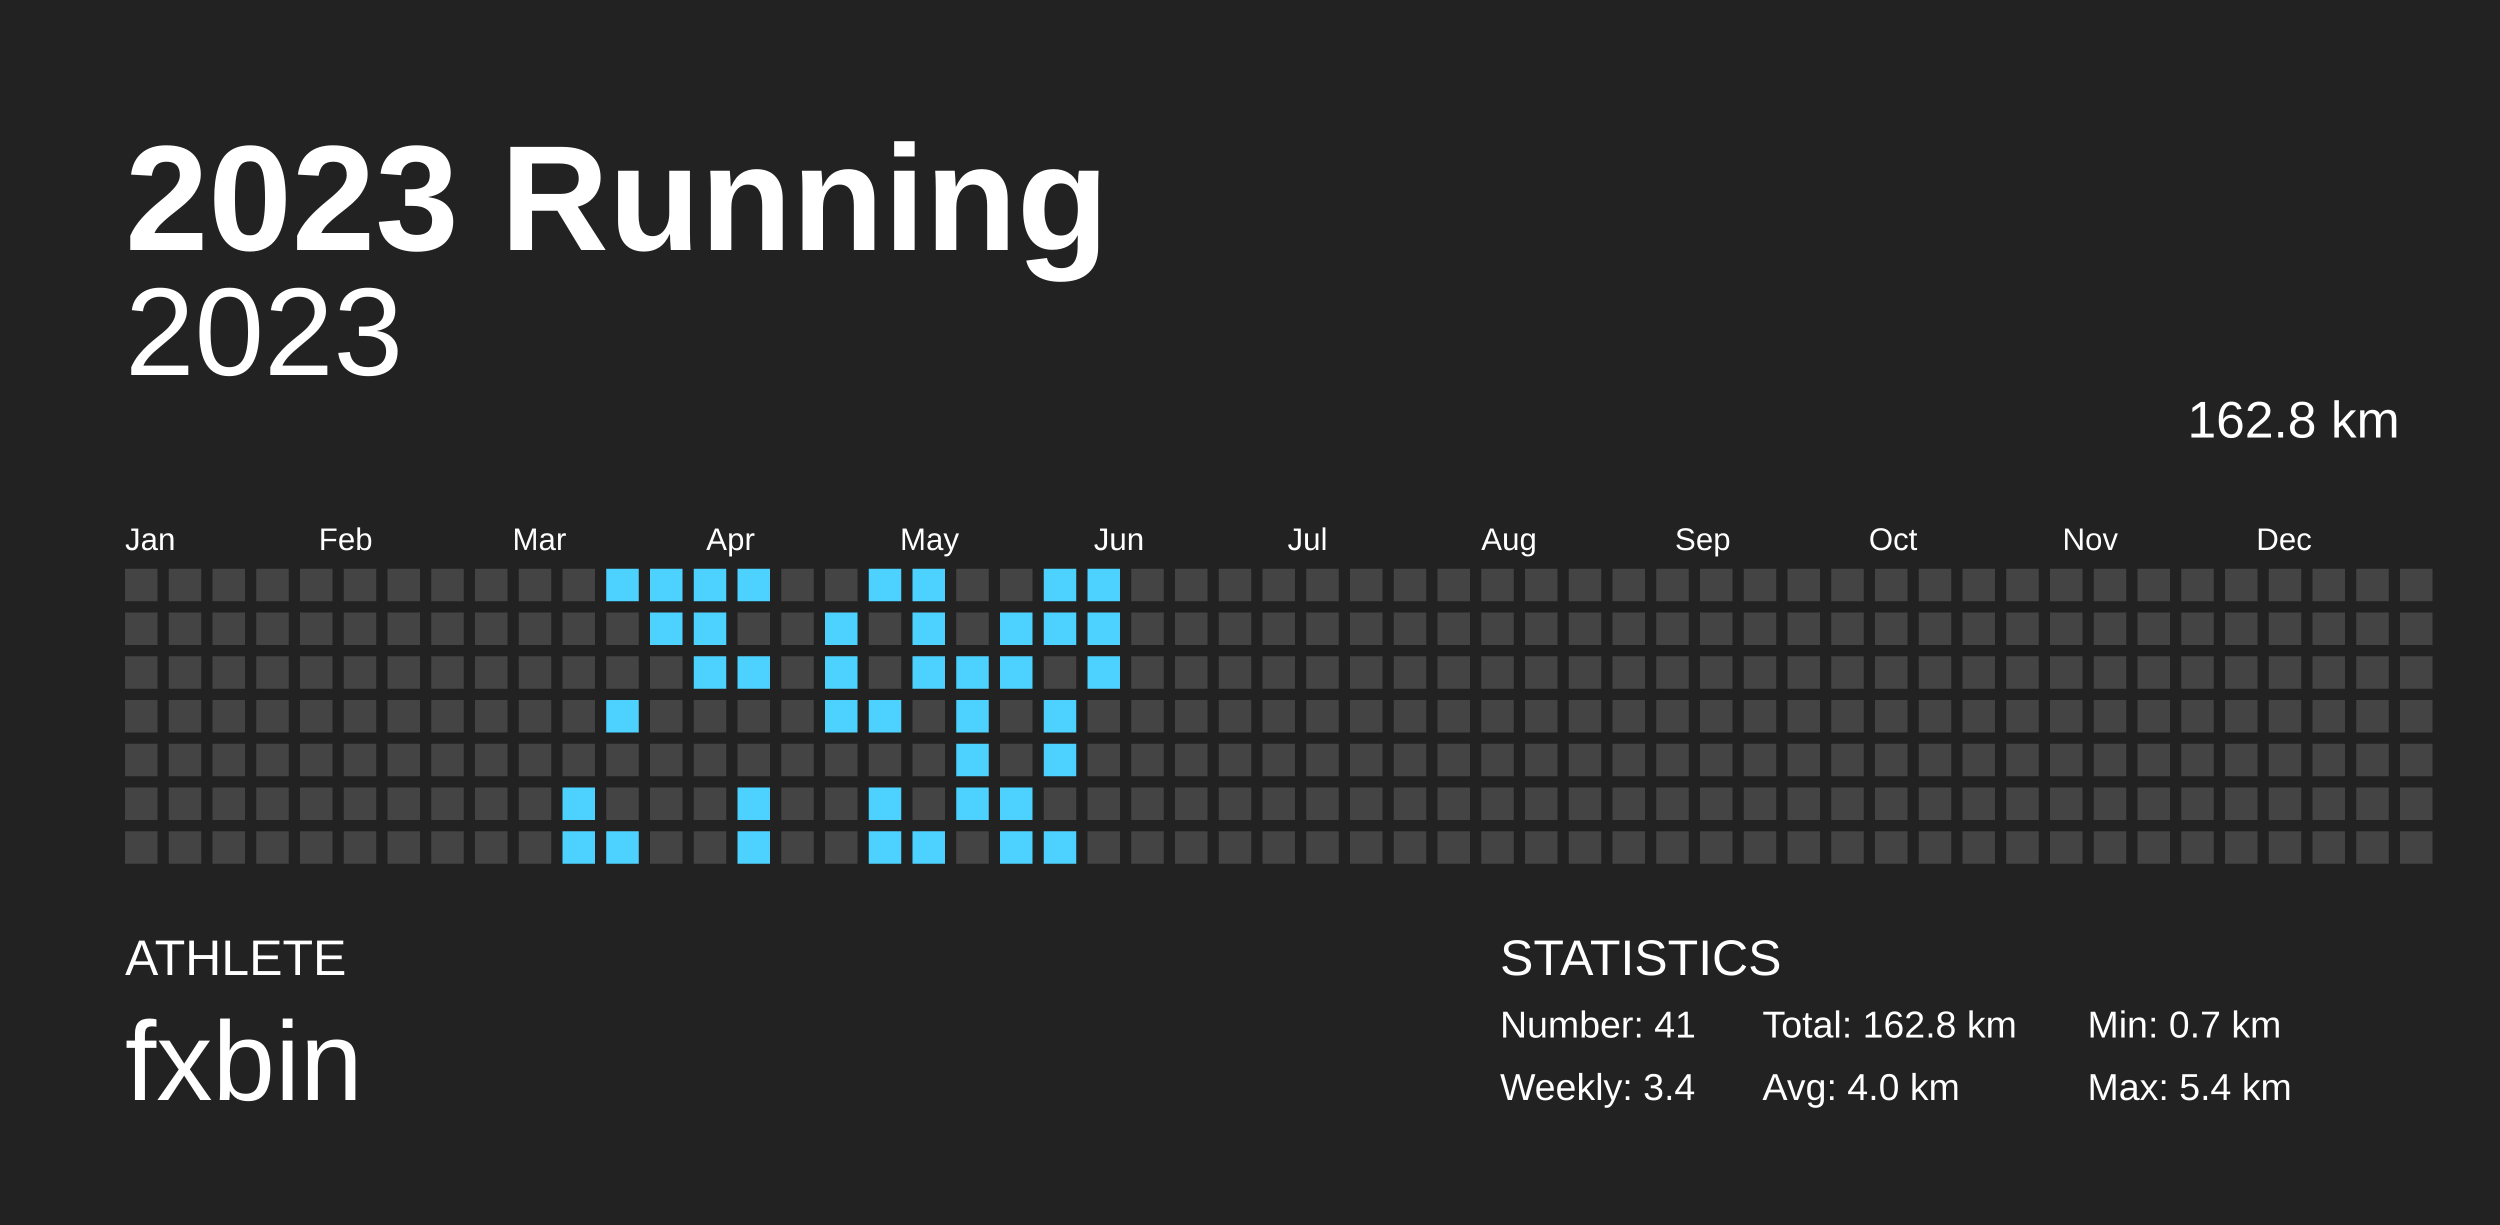
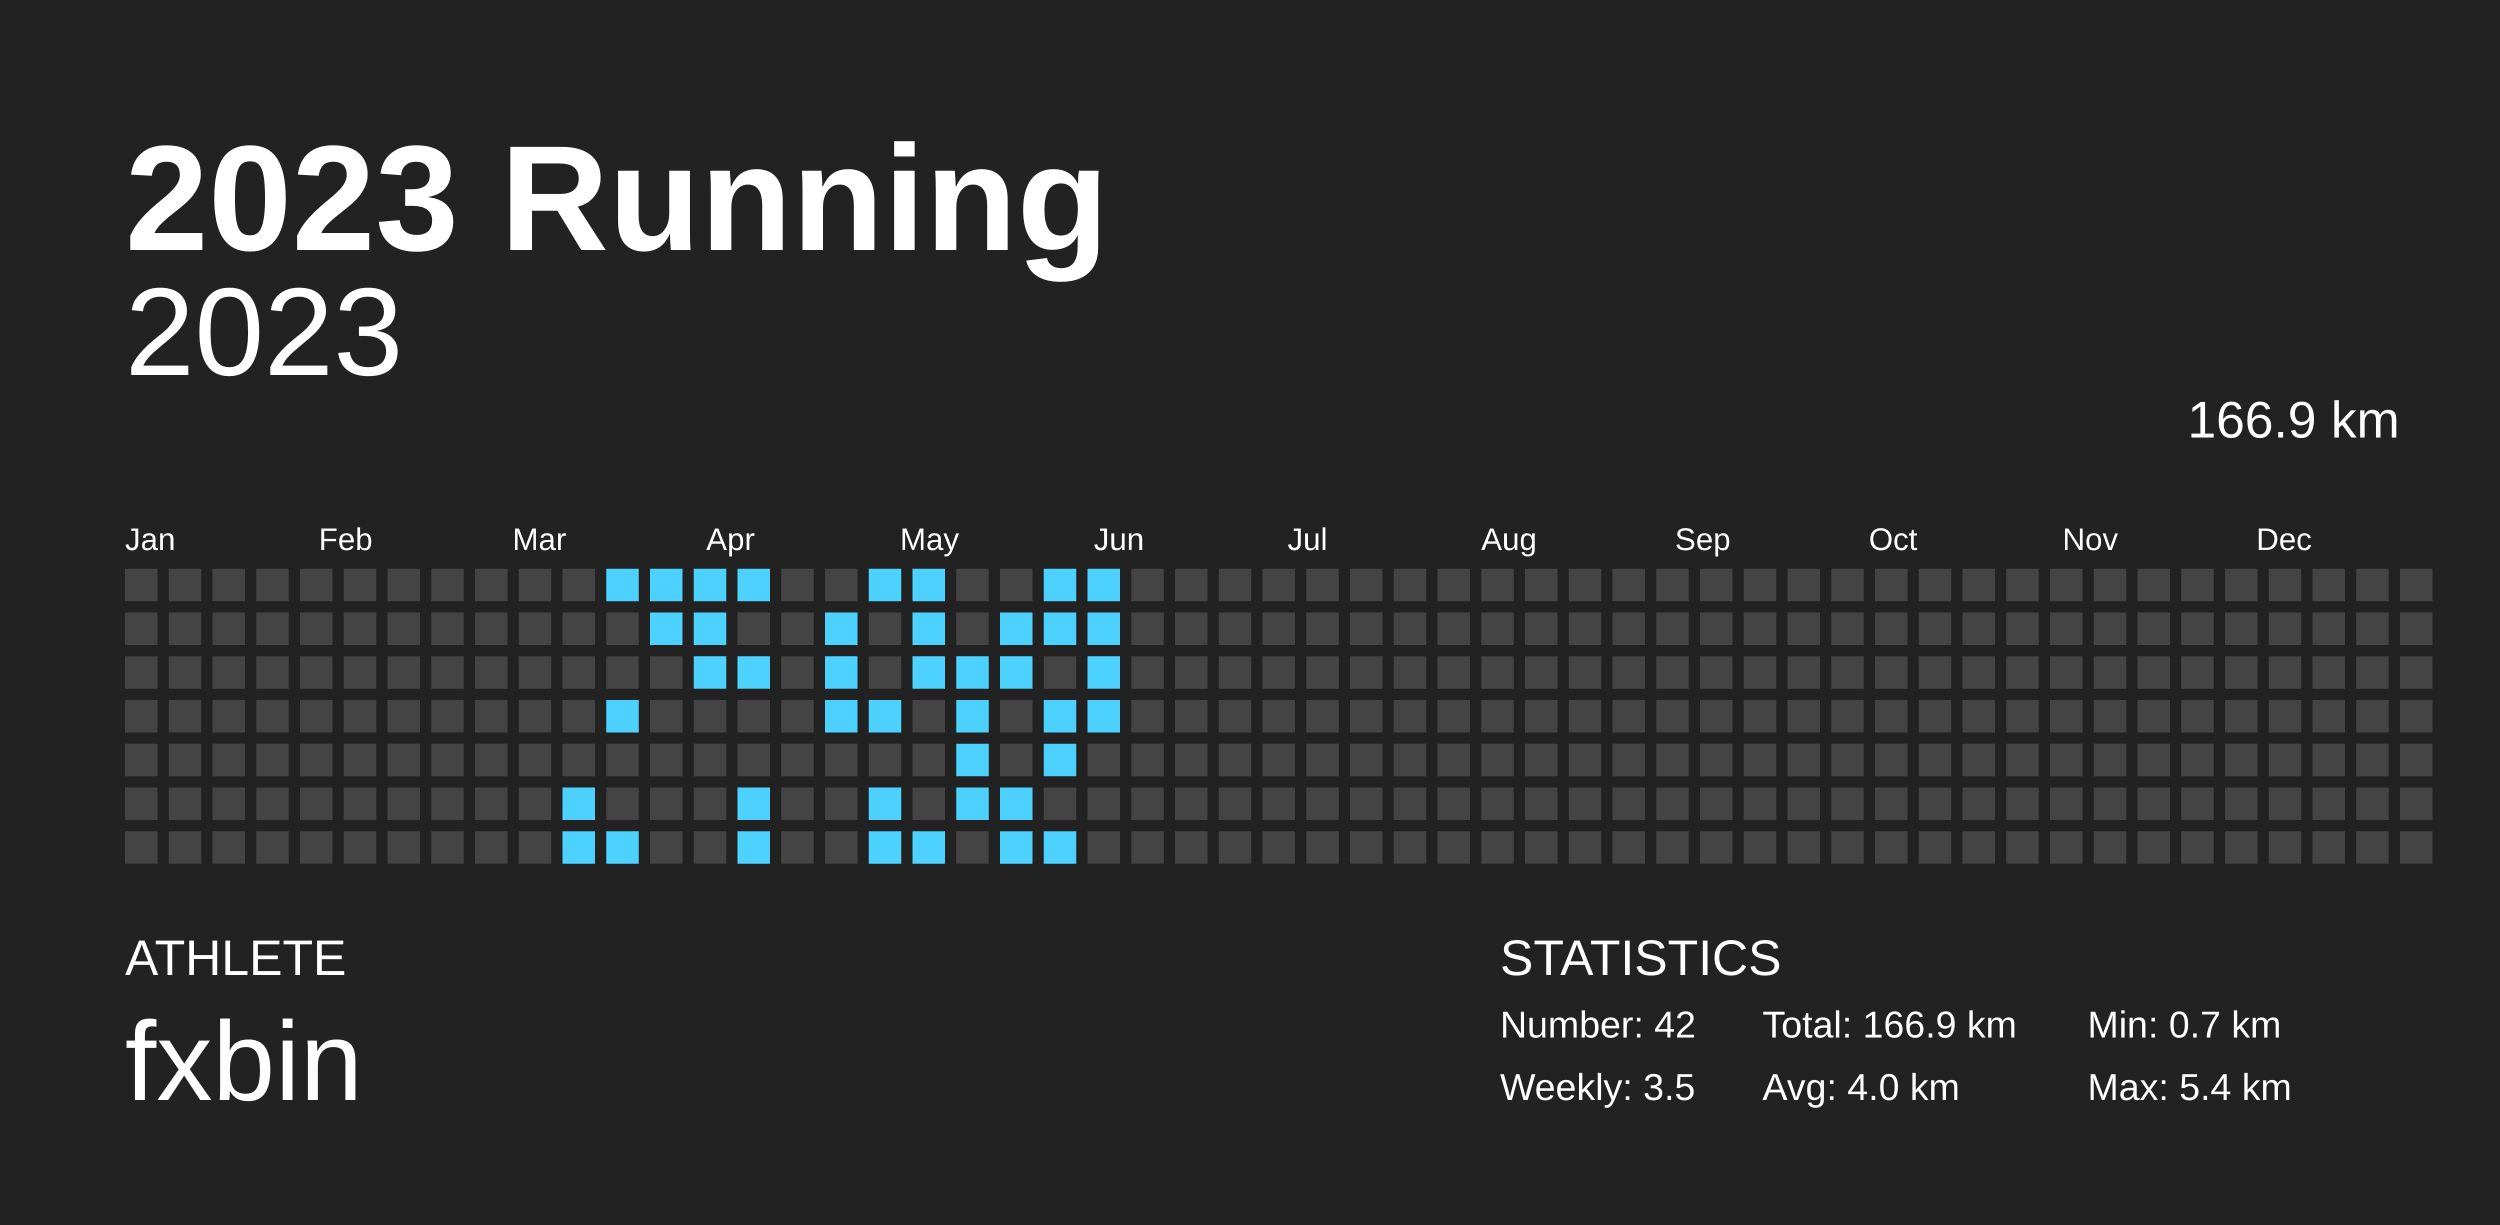
<svg xmlns="http://www.w3.org/2000/svg" baseProfile="full" height="98mm" version="1.1" viewBox="0,0,200,98" width="200mm">
  <defs />
  <rect fill="#222222" height="98" width="200" x="0" y="0" />
  <text fill="#FFFFFF" style="font-size:12px; font-family:Arial; font-weight:bold;" x="10" y="20">2023 Running</text>
  <text fill="#FFFFFF" style="font-size:4px; font-family:Arial" x="10" y="78">ATHLETE</text>
  <text fill="#FFFFFF" style="font-size:9px; font-family:Arial" x="10" y="88">fxbin</text>
  <text fill="#FFFFFF" style="font-size:4px; font-family:Arial" x="120" y="78">STATISTICS</text>
-   <text fill="#FFFFFF" style="font-size:3px; font-family:Arial" x="120" y="83">Number: 41</text>
-   <text fill="#FFFFFF" style="font-size:3px; font-family:Arial" x="120" y="88">Weekly: 3.4</text>
-   <text fill="#FFFFFF" style="font-size:3px; font-family:Arial" x="141" y="83">Total: 162.8 km</text>
+   <text fill="#FFFFFF" style="font-size:3px; font-family:Arial" x="120" y="83">Number: 42</text>
+   <text fill="#FFFFFF" style="font-size:3px; font-family:Arial" x="120" y="88">Weekly: 3.5</text>
+   <text fill="#FFFFFF" style="font-size:3px; font-family:Arial" x="141" y="83">Total: 166.9 km</text>
  <text fill="#FFFFFF" style="font-size:3px; font-family:Arial" x="141" y="88">Avg: 4.0 km</text>
  <text fill="#FFFFFF" style="font-size:3px; font-family:Arial" x="167" y="83">Min: 0.7 km</text>
  <text fill="#FFFFFF" style="font-size:3px; font-family:Arial" x="167" y="88">Max: 5.4 km</text>
  <text alignment-baseline="hanging" fill="#FFFFFF" style="font-size:10.0px; font-family:Arial;" x="10" y="30">2023</text>
-   <text alignment-baseline="hanging" fill="#FFFFFF" style="font-size:4.125px; font-family:Arial;" x="175" y="35">162.8 km</text>
+   <text alignment-baseline="hanging" fill="#FFFFFF" style="font-size:4.125px; font-family:Arial;" x="175" y="35">166.9 km</text>
  <text fill="#FFFFFF" style="font-size:2.5px; font-family:Arial" x="10.0" y="44">Jan</text>
  <text fill="#FFFFFF" style="font-size:2.5px; font-family:Arial" x="25.5" y="44">Feb</text>
  <text fill="#FFFFFF" style="font-size:2.5px; font-family:Arial" x="41.0" y="44">Mar</text>
  <text fill="#FFFFFF" style="font-size:2.5px; font-family:Arial" x="56.5" y="44">Apr</text>
  <text fill="#FFFFFF" style="font-size:2.5px; font-family:Arial" x="72.0" y="44">May</text>
  <text fill="#FFFFFF" style="font-size:2.5px; font-family:Arial" x="87.5" y="44">Jun</text>
  <text fill="#FFFFFF" style="font-size:2.5px; font-family:Arial" x="103.0" y="44">Jul</text>
  <text fill="#FFFFFF" style="font-size:2.5px; font-family:Arial" x="118.5" y="44">Aug</text>
  <text fill="#FFFFFF" style="font-size:2.5px; font-family:Arial" x="134.0" y="44">Sep</text>
  <text fill="#FFFFFF" style="font-size:2.5px; font-family:Arial" x="149.5" y="44">Oct</text>
  <text fill="#FFFFFF" style="font-size:2.5px; font-family:Arial" x="165.0" y="44">Nov</text>
  <text fill="#FFFFFF" style="font-size:2.5px; font-family:Arial" x="180.5" y="44">Dec</text>
  <rect fill="#444444" height="2.6" width="2.6" x="10.0" y="45.5" />
  <rect fill="#444444" height="2.6" width="2.6" x="10.0" y="49.0" />
  <rect fill="#444444" height="2.6" width="2.6" x="10.0" y="52.5" />
  <rect fill="#444444" height="2.6" width="2.6" x="10.0" y="56.0" />
  <rect fill="#444444" height="2.6" width="2.6" x="10.0" y="59.5" />
  <rect fill="#444444" height="2.6" width="2.6" x="10.0" y="63.0" />
  <rect fill="#444444" height="2.6" width="2.6" x="10.0" y="66.5" />
  <rect fill="#444444" height="2.6" width="2.6" x="13.5" y="45.5" />
  <rect fill="#444444" height="2.6" width="2.6" x="13.5" y="49.0" />
  <rect fill="#444444" height="2.6" width="2.6" x="13.5" y="52.5" />
  <rect fill="#444444" height="2.6" width="2.6" x="13.5" y="56.0" />
  <rect fill="#444444" height="2.6" width="2.6" x="13.5" y="59.5" />
  <rect fill="#444444" height="2.6" width="2.6" x="13.5" y="63.0" />
  <rect fill="#444444" height="2.6" width="2.6" x="13.5" y="66.5" />
  <rect fill="#444444" height="2.6" width="2.6" x="17.0" y="45.5" />
  <rect fill="#444444" height="2.6" width="2.6" x="17.0" y="49.0" />
  <rect fill="#444444" height="2.6" width="2.6" x="17.0" y="52.5" />
  <rect fill="#444444" height="2.6" width="2.6" x="17.0" y="56.0" />
  <rect fill="#444444" height="2.6" width="2.6" x="17.0" y="59.5" />
  <rect fill="#444444" height="2.6" width="2.6" x="17.0" y="63.0" />
  <rect fill="#444444" height="2.6" width="2.6" x="17.0" y="66.5" />
  <rect fill="#444444" height="2.6" width="2.6" x="20.5" y="45.5" />
  <rect fill="#444444" height="2.6" width="2.6" x="20.5" y="49.0" />
  <rect fill="#444444" height="2.6" width="2.6" x="20.5" y="52.5" />
  <rect fill="#444444" height="2.6" width="2.6" x="20.5" y="56.0" />
  <rect fill="#444444" height="2.6" width="2.6" x="20.5" y="59.5" />
  <rect fill="#444444" height="2.6" width="2.6" x="20.5" y="63.0" />
  <rect fill="#444444" height="2.6" width="2.6" x="20.5" y="66.5" />
  <rect fill="#444444" height="2.6" width="2.6" x="24.0" y="45.5" />
  <rect fill="#444444" height="2.6" width="2.6" x="24.0" y="49.0" />
  <rect fill="#444444" height="2.6" width="2.6" x="24.0" y="52.5" />
  <rect fill="#444444" height="2.6" width="2.6" x="24.0" y="56.0" />
  <rect fill="#444444" height="2.6" width="2.6" x="24.0" y="59.5" />
  <rect fill="#444444" height="2.6" width="2.6" x="24.0" y="63.0" />
  <rect fill="#444444" height="2.6" width="2.6" x="24.0" y="66.5" />
  <rect fill="#444444" height="2.6" width="2.6" x="27.5" y="45.5" />
  <rect fill="#444444" height="2.6" width="2.6" x="27.5" y="49.0" />
  <rect fill="#444444" height="2.6" width="2.6" x="27.5" y="52.5" />
  <rect fill="#444444" height="2.6" width="2.6" x="27.5" y="56.0" />
  <rect fill="#444444" height="2.6" width="2.6" x="27.5" y="59.5" />
  <rect fill="#444444" height="2.6" width="2.6" x="27.5" y="63.0" />
  <rect fill="#444444" height="2.6" width="2.6" x="27.5" y="66.5" />
  <rect fill="#444444" height="2.6" width="2.6" x="31.0" y="45.5" />
  <rect fill="#444444" height="2.6" width="2.6" x="31.0" y="49.0" />
  <rect fill="#444444" height="2.6" width="2.6" x="31.0" y="52.5" />
  <rect fill="#444444" height="2.6" width="2.6" x="31.0" y="56.0" />
  <rect fill="#444444" height="2.6" width="2.6" x="31.0" y="59.5" />
  <rect fill="#444444" height="2.6" width="2.6" x="31.0" y="63.0" />
  <rect fill="#444444" height="2.6" width="2.6" x="31.0" y="66.5" />
  <rect fill="#444444" height="2.6" width="2.6" x="34.5" y="45.5" />
  <rect fill="#444444" height="2.6" width="2.6" x="34.5" y="49.0" />
  <rect fill="#444444" height="2.6" width="2.6" x="34.5" y="52.5" />
  <rect fill="#444444" height="2.6" width="2.6" x="34.5" y="56.0" />
  <rect fill="#444444" height="2.6" width="2.6" x="34.5" y="59.5" />
  <rect fill="#444444" height="2.6" width="2.6" x="34.5" y="63.0" />
  <rect fill="#444444" height="2.6" width="2.6" x="34.5" y="66.5" />
  <rect fill="#444444" height="2.6" width="2.6" x="38.0" y="45.5" />
  <rect fill="#444444" height="2.6" width="2.6" x="38.0" y="49.0" />
  <rect fill="#444444" height="2.6" width="2.6" x="38.0" y="52.5" />
  <rect fill="#444444" height="2.6" width="2.6" x="38.0" y="56.0" />
  <rect fill="#444444" height="2.6" width="2.6" x="38.0" y="59.5" />
  <rect fill="#444444" height="2.6" width="2.6" x="38.0" y="63.0" />
  <rect fill="#444444" height="2.6" width="2.6" x="38.0" y="66.5" />
  <rect fill="#444444" height="2.6" width="2.6" x="41.5" y="45.5" />
  <rect fill="#444444" height="2.6" width="2.6" x="41.5" y="49.0" />
  <rect fill="#444444" height="2.6" width="2.6" x="41.5" y="52.5" />
  <rect fill="#444444" height="2.6" width="2.6" x="41.5" y="56.0" />
  <rect fill="#444444" height="2.6" width="2.6" x="41.5" y="59.5" />
  <rect fill="#444444" height="2.6" width="2.6" x="41.5" y="63.0" />
  <rect fill="#444444" height="2.6" width="2.6" x="41.5" y="66.5" />
  <rect fill="#444444" height="2.6" width="2.6" x="45.0" y="45.5" />
  <rect fill="#444444" height="2.6" width="2.6" x="45.0" y="49.0" />
  <rect fill="#444444" height="2.6" width="2.6" x="45.0" y="52.5" />
  <rect fill="#444444" height="2.6" width="2.6" x="45.0" y="56.0" />
  <rect fill="#444444" height="2.6" width="2.6" x="45.0" y="59.5" />
  <rect fill="#4dd2ff" height="2.6" width="2.6" x="45.0" y="63.0" />
  <rect fill="#4dd2ff" height="2.6" width="2.6" x="45.0" y="66.5" />
  <rect fill="#4dd2ff" height="2.6" width="2.6" x="48.5" y="45.5" />
  <rect fill="#444444" height="2.6" width="2.6" x="48.5" y="49.0" />
  <rect fill="#444444" height="2.6" width="2.6" x="48.5" y="52.5" />
  <rect fill="#4dd2ff" height="2.6" width="2.6" x="48.5" y="56.0" />
  <rect fill="#444444" height="2.6" width="2.6" x="48.5" y="59.5" />
  <rect fill="#444444" height="2.6" width="2.6" x="48.5" y="63.0" />
  <rect fill="#4dd2ff" height="2.6" width="2.6" x="48.5" y="66.5" />
  <rect fill="#4dd2ff" height="2.6" width="2.6" x="52.0" y="45.5" />
  <rect fill="#4dd2ff" height="2.6" width="2.6" x="52.0" y="49.0" />
  <rect fill="#444444" height="2.6" width="2.6" x="52.0" y="52.5" />
  <rect fill="#444444" height="2.6" width="2.6" x="52.0" y="56.0" />
  <rect fill="#444444" height="2.6" width="2.6" x="52.0" y="59.5" />
  <rect fill="#444444" height="2.6" width="2.6" x="52.0" y="63.0" />
  <rect fill="#444444" height="2.6" width="2.6" x="52.0" y="66.5" />
  <rect fill="#4dd2ff" height="2.6" width="2.6" x="55.5" y="45.5" />
  <rect fill="#4dd2ff" height="2.6" width="2.6" x="55.5" y="49.0" />
  <rect fill="#4dd2ff" height="2.6" width="2.6" x="55.5" y="52.5" />
  <rect fill="#444444" height="2.6" width="2.6" x="55.5" y="56.0" />
  <rect fill="#444444" height="2.6" width="2.6" x="55.5" y="59.5" />
  <rect fill="#444444" height="2.6" width="2.6" x="55.5" y="63.0" />
  <rect fill="#444444" height="2.6" width="2.6" x="55.5" y="66.5" />
  <rect fill="#4dd2ff" height="2.6" width="2.6" x="59.0" y="45.5" />
  <rect fill="#444444" height="2.6" width="2.6" x="59.0" y="49.0" />
  <rect fill="#4dd2ff" height="2.6" width="2.6" x="59.0" y="52.5" />
  <rect fill="#444444" height="2.6" width="2.6" x="59.0" y="56.0" />
  <rect fill="#444444" height="2.6" width="2.6" x="59.0" y="59.5" />
  <rect fill="#4dd2ff" height="2.6" width="2.6" x="59.0" y="63.0" />
  <rect fill="#4dd2ff" height="2.6" width="2.6" x="59.0" y="66.5" />
  <rect fill="#444444" height="2.6" width="2.6" x="62.5" y="45.5" />
  <rect fill="#444444" height="2.6" width="2.6" x="62.5" y="49.0" />
  <rect fill="#444444" height="2.6" width="2.6" x="62.5" y="52.5" />
  <rect fill="#444444" height="2.6" width="2.6" x="62.5" y="56.0" />
  <rect fill="#444444" height="2.6" width="2.6" x="62.5" y="59.5" />
  <rect fill="#444444" height="2.6" width="2.6" x="62.5" y="63.0" />
  <rect fill="#444444" height="2.6" width="2.6" x="62.5" y="66.5" />
  <rect fill="#444444" height="2.6" width="2.6" x="66.0" y="45.5" />
  <rect fill="#4dd2ff" height="2.6" width="2.6" x="66.0" y="49.0" />
  <rect fill="#4dd2ff" height="2.6" width="2.6" x="66.0" y="52.5" />
  <rect fill="#4dd2ff" height="2.6" width="2.6" x="66.0" y="56.0" />
  <rect fill="#444444" height="2.6" width="2.6" x="66.0" y="59.5" />
  <rect fill="#444444" height="2.6" width="2.6" x="66.0" y="63.0" />
  <rect fill="#444444" height="2.6" width="2.6" x="66.0" y="66.5" />
  <rect fill="#4dd2ff" height="2.6" width="2.6" x="69.5" y="45.5" />
  <rect fill="#444444" height="2.6" width="2.6" x="69.5" y="49.0" />
  <rect fill="#444444" height="2.6" width="2.6" x="69.5" y="52.5" />
  <rect fill="#4dd2ff" height="2.6" width="2.6" x="69.5" y="56.0" />
  <rect fill="#444444" height="2.6" width="2.6" x="69.5" y="59.5" />
  <rect fill="#4dd2ff" height="2.6" width="2.6" x="69.5" y="63.0" />
  <rect fill="#4dd2ff" height="2.6" width="2.6" x="69.5" y="66.5" />
  <rect fill="#4dd2ff" height="2.6" width="2.6" x="73.0" y="45.5" />
  <rect fill="#4dd2ff" height="2.6" width="2.6" x="73.0" y="49.0" />
  <rect fill="#4dd2ff" height="2.6" width="2.6" x="73.0" y="52.5" />
  <rect fill="#444444" height="2.6" width="2.6" x="73.0" y="56.0" />
  <rect fill="#444444" height="2.6" width="2.6" x="73.0" y="59.5" />
  <rect fill="#444444" height="2.6" width="2.6" x="73.0" y="63.0" />
  <rect fill="#4dd2ff" height="2.6" width="2.6" x="73.0" y="66.5" />
  <rect fill="#444444" height="2.6" width="2.6" x="76.5" y="45.5" />
  <rect fill="#444444" height="2.6" width="2.6" x="76.5" y="49.0" />
  <rect fill="#4dd2ff" height="2.6" width="2.6" x="76.5" y="52.5" />
  <rect fill="#4dd2ff" height="2.6" width="2.6" x="76.5" y="56.0" />
  <rect fill="#4dd2ff" height="2.6" width="2.6" x="76.5" y="59.5" />
  <rect fill="#4dd2ff" height="2.6" width="2.6" x="76.5" y="63.0" />
  <rect fill="#444444" height="2.6" width="2.6" x="76.5" y="66.5" />
  <rect fill="#444444" height="2.6" width="2.6" x="80.0" y="45.5" />
  <rect fill="#4dd2ff" height="2.6" width="2.6" x="80.0" y="49.0" />
  <rect fill="#4dd2ff" height="2.6" width="2.6" x="80.0" y="52.5" />
  <rect fill="#444444" height="2.6" width="2.6" x="80.0" y="56.0" />
  <rect fill="#444444" height="2.6" width="2.6" x="80.0" y="59.5" />
  <rect fill="#4dd2ff" height="2.6" width="2.6" x="80.0" y="63.0" />
  <rect fill="#4dd2ff" height="2.6" width="2.6" x="80.0" y="66.5" />
  <rect fill="#4dd2ff" height="2.6" width="2.6" x="83.5" y="45.5" />
  <rect fill="#4dd2ff" height="2.6" width="2.6" x="83.5" y="49.0" />
  <rect fill="#444444" height="2.6" width="2.6" x="83.5" y="52.5" />
  <rect fill="#4dd2ff" height="2.6" width="2.6" x="83.5" y="56.0" />
  <rect fill="#4dd2ff" height="2.6" width="2.6" x="83.5" y="59.5" />
  <rect fill="#444444" height="2.6" width="2.6" x="83.5" y="63.0" />
  <rect fill="#4dd2ff" height="2.6" width="2.6" x="83.5" y="66.5" />
  <rect fill="#4dd2ff" height="2.6" width="2.6" x="87.0" y="45.5" />
  <rect fill="#4dd2ff" height="2.6" width="2.6" x="87.0" y="49.0" />
  <rect fill="#4dd2ff" height="2.6" width="2.6" x="87.0" y="52.5" />
-   <rect fill="#444444" height="2.6" width="2.6" x="87.0" y="56.0" />
+   <rect fill="#4dd2ff" height="2.6" width="2.6" x="87.0" y="56.0" />
  <rect fill="#444444" height="2.6" width="2.6" x="87.0" y="59.5" />
  <rect fill="#444444" height="2.6" width="2.6" x="87.0" y="63.0" />
  <rect fill="#444444" height="2.6" width="2.6" x="87.0" y="66.5" />
  <rect fill="#444444" height="2.6" width="2.6" x="90.5" y="45.5" />
  <rect fill="#444444" height="2.6" width="2.6" x="90.5" y="49.0" />
  <rect fill="#444444" height="2.6" width="2.6" x="90.5" y="52.5" />
  <rect fill="#444444" height="2.6" width="2.6" x="90.5" y="56.0" />
  <rect fill="#444444" height="2.6" width="2.6" x="90.5" y="59.5" />
  <rect fill="#444444" height="2.6" width="2.6" x="90.5" y="63.0" />
  <rect fill="#444444" height="2.6" width="2.6" x="90.5" y="66.5" />
  <rect fill="#444444" height="2.6" width="2.6" x="94.0" y="45.5" />
  <rect fill="#444444" height="2.6" width="2.6" x="94.0" y="49.0" />
  <rect fill="#444444" height="2.6" width="2.6" x="94.0" y="52.5" />
  <rect fill="#444444" height="2.6" width="2.6" x="94.0" y="56.0" />
  <rect fill="#444444" height="2.6" width="2.6" x="94.0" y="59.5" />
  <rect fill="#444444" height="2.6" width="2.6" x="94.0" y="63.0" />
  <rect fill="#444444" height="2.6" width="2.6" x="94.0" y="66.5" />
  <rect fill="#444444" height="2.6" width="2.6" x="97.5" y="45.5" />
  <rect fill="#444444" height="2.6" width="2.6" x="97.5" y="49.0" />
  <rect fill="#444444" height="2.6" width="2.6" x="97.5" y="52.5" />
  <rect fill="#444444" height="2.6" width="2.6" x="97.5" y="56.0" />
  <rect fill="#444444" height="2.6" width="2.6" x="97.5" y="59.5" />
  <rect fill="#444444" height="2.6" width="2.6" x="97.5" y="63.0" />
  <rect fill="#444444" height="2.6" width="2.6" x="97.5" y="66.5" />
  <rect fill="#444444" height="2.6" width="2.6" x="101.0" y="45.5" />
  <rect fill="#444444" height="2.6" width="2.6" x="101.0" y="49.0" />
  <rect fill="#444444" height="2.6" width="2.6" x="101.0" y="52.5" />
  <rect fill="#444444" height="2.6" width="2.6" x="101.0" y="56.0" />
  <rect fill="#444444" height="2.6" width="2.6" x="101.0" y="59.5" />
  <rect fill="#444444" height="2.6" width="2.6" x="101.0" y="63.0" />
  <rect fill="#444444" height="2.6" width="2.6" x="101.0" y="66.5" />
  <rect fill="#444444" height="2.6" width="2.6" x="104.5" y="45.5" />
  <rect fill="#444444" height="2.6" width="2.6" x="104.5" y="49.0" />
  <rect fill="#444444" height="2.6" width="2.6" x="104.5" y="52.5" />
  <rect fill="#444444" height="2.6" width="2.6" x="104.5" y="56.0" />
  <rect fill="#444444" height="2.6" width="2.6" x="104.5" y="59.5" />
  <rect fill="#444444" height="2.6" width="2.6" x="104.5" y="63.0" />
  <rect fill="#444444" height="2.6" width="2.6" x="104.5" y="66.5" />
  <rect fill="#444444" height="2.6" width="2.6" x="108.0" y="45.5" />
  <rect fill="#444444" height="2.6" width="2.6" x="108.0" y="49.0" />
  <rect fill="#444444" height="2.6" width="2.6" x="108.0" y="52.5" />
  <rect fill="#444444" height="2.6" width="2.6" x="108.0" y="56.0" />
  <rect fill="#444444" height="2.6" width="2.6" x="108.0" y="59.5" />
  <rect fill="#444444" height="2.6" width="2.6" x="108.0" y="63.0" />
  <rect fill="#444444" height="2.6" width="2.6" x="108.0" y="66.5" />
  <rect fill="#444444" height="2.6" width="2.6" x="111.5" y="45.5" />
  <rect fill="#444444" height="2.6" width="2.6" x="111.5" y="49.0" />
  <rect fill="#444444" height="2.6" width="2.6" x="111.5" y="52.5" />
  <rect fill="#444444" height="2.6" width="2.6" x="111.5" y="56.0" />
  <rect fill="#444444" height="2.6" width="2.6" x="111.5" y="59.5" />
  <rect fill="#444444" height="2.6" width="2.6" x="111.5" y="63.0" />
  <rect fill="#444444" height="2.6" width="2.6" x="111.5" y="66.5" />
  <rect fill="#444444" height="2.6" width="2.6" x="115.0" y="45.5" />
  <rect fill="#444444" height="2.6" width="2.6" x="115.0" y="49.0" />
  <rect fill="#444444" height="2.6" width="2.6" x="115.0" y="52.5" />
  <rect fill="#444444" height="2.6" width="2.6" x="115.0" y="56.0" />
  <rect fill="#444444" height="2.6" width="2.6" x="115.0" y="59.5" />
  <rect fill="#444444" height="2.6" width="2.6" x="115.0" y="63.0" />
  <rect fill="#444444" height="2.6" width="2.6" x="115.0" y="66.5" />
  <rect fill="#444444" height="2.6" width="2.6" x="118.5" y="45.5" />
  <rect fill="#444444" height="2.6" width="2.6" x="118.5" y="49.0" />
  <rect fill="#444444" height="2.6" width="2.6" x="118.5" y="52.5" />
  <rect fill="#444444" height="2.6" width="2.6" x="118.5" y="56.0" />
  <rect fill="#444444" height="2.6" width="2.6" x="118.5" y="59.5" />
  <rect fill="#444444" height="2.6" width="2.6" x="118.5" y="63.0" />
  <rect fill="#444444" height="2.6" width="2.6" x="118.5" y="66.5" />
  <rect fill="#444444" height="2.6" width="2.6" x="122.0" y="45.5" />
  <rect fill="#444444" height="2.6" width="2.6" x="122.0" y="49.0" />
  <rect fill="#444444" height="2.6" width="2.6" x="122.0" y="52.5" />
  <rect fill="#444444" height="2.6" width="2.6" x="122.0" y="56.0" />
  <rect fill="#444444" height="2.6" width="2.6" x="122.0" y="59.5" />
  <rect fill="#444444" height="2.6" width="2.6" x="122.0" y="63.0" />
  <rect fill="#444444" height="2.6" width="2.6" x="122.0" y="66.5" />
  <rect fill="#444444" height="2.6" width="2.6" x="125.5" y="45.5" />
  <rect fill="#444444" height="2.6" width="2.6" x="125.5" y="49.0" />
  <rect fill="#444444" height="2.6" width="2.6" x="125.5" y="52.5" />
  <rect fill="#444444" height="2.6" width="2.6" x="125.5" y="56.0" />
  <rect fill="#444444" height="2.6" width="2.6" x="125.5" y="59.5" />
  <rect fill="#444444" height="2.6" width="2.6" x="125.5" y="63.0" />
  <rect fill="#444444" height="2.6" width="2.6" x="125.5" y="66.5" />
  <rect fill="#444444" height="2.6" width="2.6" x="129.0" y="45.5" />
  <rect fill="#444444" height="2.6" width="2.6" x="129.0" y="49.0" />
  <rect fill="#444444" height="2.6" width="2.6" x="129.0" y="52.5" />
  <rect fill="#444444" height="2.6" width="2.6" x="129.0" y="56.0" />
  <rect fill="#444444" height="2.6" width="2.6" x="129.0" y="59.5" />
  <rect fill="#444444" height="2.6" width="2.6" x="129.0" y="63.0" />
  <rect fill="#444444" height="2.6" width="2.6" x="129.0" y="66.5" />
  <rect fill="#444444" height="2.6" width="2.6" x="132.5" y="45.5" />
  <rect fill="#444444" height="2.6" width="2.6" x="132.5" y="49.0" />
  <rect fill="#444444" height="2.6" width="2.6" x="132.5" y="52.5" />
  <rect fill="#444444" height="2.6" width="2.6" x="132.5" y="56.0" />
  <rect fill="#444444" height="2.6" width="2.6" x="132.5" y="59.5" />
  <rect fill="#444444" height="2.6" width="2.6" x="132.5" y="63.0" />
  <rect fill="#444444" height="2.6" width="2.6" x="132.5" y="66.5" />
  <rect fill="#444444" height="2.6" width="2.6" x="136.0" y="45.5" />
  <rect fill="#444444" height="2.6" width="2.6" x="136.0" y="49.0" />
  <rect fill="#444444" height="2.6" width="2.6" x="136.0" y="52.5" />
  <rect fill="#444444" height="2.6" width="2.6" x="136.0" y="56.0" />
  <rect fill="#444444" height="2.6" width="2.6" x="136.0" y="59.5" />
  <rect fill="#444444" height="2.6" width="2.6" x="136.0" y="63.0" />
  <rect fill="#444444" height="2.6" width="2.6" x="136.0" y="66.5" />
  <rect fill="#444444" height="2.6" width="2.6" x="139.5" y="45.5" />
  <rect fill="#444444" height="2.6" width="2.6" x="139.5" y="49.0" />
  <rect fill="#444444" height="2.6" width="2.6" x="139.5" y="52.5" />
  <rect fill="#444444" height="2.6" width="2.6" x="139.5" y="56.0" />
  <rect fill="#444444" height="2.6" width="2.6" x="139.5" y="59.5" />
  <rect fill="#444444" height="2.6" width="2.6" x="139.5" y="63.0" />
  <rect fill="#444444" height="2.6" width="2.6" x="139.5" y="66.5" />
  <rect fill="#444444" height="2.6" width="2.6" x="143.0" y="45.5" />
  <rect fill="#444444" height="2.6" width="2.6" x="143.0" y="49.0" />
  <rect fill="#444444" height="2.6" width="2.6" x="143.0" y="52.5" />
  <rect fill="#444444" height="2.6" width="2.6" x="143.0" y="56.0" />
  <rect fill="#444444" height="2.6" width="2.6" x="143.0" y="59.5" />
  <rect fill="#444444" height="2.6" width="2.6" x="143.0" y="63.0" />
  <rect fill="#444444" height="2.6" width="2.6" x="143.0" y="66.5" />
  <rect fill="#444444" height="2.6" width="2.6" x="146.5" y="45.5" />
  <rect fill="#444444" height="2.6" width="2.6" x="146.5" y="49.0" />
  <rect fill="#444444" height="2.6" width="2.6" x="146.5" y="52.5" />
  <rect fill="#444444" height="2.6" width="2.6" x="146.5" y="56.0" />
  <rect fill="#444444" height="2.6" width="2.6" x="146.5" y="59.5" />
  <rect fill="#444444" height="2.6" width="2.6" x="146.5" y="63.0" />
  <rect fill="#444444" height="2.6" width="2.6" x="146.5" y="66.5" />
  <rect fill="#444444" height="2.6" width="2.6" x="150.0" y="45.5" />
  <rect fill="#444444" height="2.6" width="2.6" x="150.0" y="49.0" />
  <rect fill="#444444" height="2.6" width="2.6" x="150.0" y="52.5" />
  <rect fill="#444444" height="2.6" width="2.6" x="150.0" y="56.0" />
  <rect fill="#444444" height="2.6" width="2.6" x="150.0" y="59.5" />
  <rect fill="#444444" height="2.6" width="2.6" x="150.0" y="63.0" />
  <rect fill="#444444" height="2.6" width="2.6" x="150.0" y="66.5" />
  <rect fill="#444444" height="2.6" width="2.6" x="153.5" y="45.5" />
  <rect fill="#444444" height="2.6" width="2.6" x="153.5" y="49.0" />
  <rect fill="#444444" height="2.6" width="2.6" x="153.5" y="52.5" />
  <rect fill="#444444" height="2.6" width="2.6" x="153.5" y="56.0" />
  <rect fill="#444444" height="2.6" width="2.6" x="153.5" y="59.5" />
  <rect fill="#444444" height="2.6" width="2.6" x="153.5" y="63.0" />
  <rect fill="#444444" height="2.6" width="2.6" x="153.5" y="66.5" />
  <rect fill="#444444" height="2.6" width="2.6" x="157.0" y="45.5" />
  <rect fill="#444444" height="2.6" width="2.6" x="157.0" y="49.0" />
  <rect fill="#444444" height="2.6" width="2.6" x="157.0" y="52.5" />
  <rect fill="#444444" height="2.6" width="2.6" x="157.0" y="56.0" />
  <rect fill="#444444" height="2.6" width="2.6" x="157.0" y="59.5" />
  <rect fill="#444444" height="2.6" width="2.6" x="157.0" y="63.0" />
  <rect fill="#444444" height="2.6" width="2.6" x="157.0" y="66.5" />
  <rect fill="#444444" height="2.6" width="2.6" x="160.5" y="45.5" />
  <rect fill="#444444" height="2.6" width="2.6" x="160.5" y="49.0" />
  <rect fill="#444444" height="2.6" width="2.6" x="160.5" y="52.5" />
  <rect fill="#444444" height="2.6" width="2.6" x="160.5" y="56.0" />
  <rect fill="#444444" height="2.6" width="2.6" x="160.5" y="59.5" />
  <rect fill="#444444" height="2.6" width="2.6" x="160.5" y="63.0" />
  <rect fill="#444444" height="2.6" width="2.6" x="160.5" y="66.5" />
  <rect fill="#444444" height="2.6" width="2.6" x="164.0" y="45.5" />
  <rect fill="#444444" height="2.6" width="2.6" x="164.0" y="49.0" />
  <rect fill="#444444" height="2.6" width="2.6" x="164.0" y="52.5" />
  <rect fill="#444444" height="2.6" width="2.6" x="164.0" y="56.0" />
  <rect fill="#444444" height="2.6" width="2.6" x="164.0" y="59.5" />
  <rect fill="#444444" height="2.6" width="2.6" x="164.0" y="63.0" />
  <rect fill="#444444" height="2.6" width="2.6" x="164.0" y="66.5" />
  <rect fill="#444444" height="2.6" width="2.6" x="167.5" y="45.5" />
  <rect fill="#444444" height="2.6" width="2.6" x="167.5" y="49.0" />
  <rect fill="#444444" height="2.6" width="2.6" x="167.5" y="52.5" />
  <rect fill="#444444" height="2.6" width="2.6" x="167.5" y="56.0" />
  <rect fill="#444444" height="2.6" width="2.6" x="167.5" y="59.5" />
  <rect fill="#444444" height="2.6" width="2.6" x="167.5" y="63.0" />
  <rect fill="#444444" height="2.6" width="2.6" x="167.5" y="66.5" />
  <rect fill="#444444" height="2.6" width="2.6" x="171.0" y="45.5" />
  <rect fill="#444444" height="2.6" width="2.6" x="171.0" y="49.0" />
  <rect fill="#444444" height="2.6" width="2.6" x="171.0" y="52.5" />
  <rect fill="#444444" height="2.6" width="2.6" x="171.0" y="56.0" />
  <rect fill="#444444" height="2.6" width="2.6" x="171.0" y="59.5" />
  <rect fill="#444444" height="2.6" width="2.6" x="171.0" y="63.0" />
  <rect fill="#444444" height="2.6" width="2.6" x="171.0" y="66.5" />
  <rect fill="#444444" height="2.6" width="2.6" x="174.5" y="45.5" />
  <rect fill="#444444" height="2.6" width="2.6" x="174.5" y="49.0" />
  <rect fill="#444444" height="2.6" width="2.6" x="174.5" y="52.5" />
  <rect fill="#444444" height="2.6" width="2.6" x="174.5" y="56.0" />
  <rect fill="#444444" height="2.6" width="2.6" x="174.5" y="59.5" />
  <rect fill="#444444" height="2.6" width="2.6" x="174.5" y="63.0" />
  <rect fill="#444444" height="2.6" width="2.6" x="174.5" y="66.5" />
  <rect fill="#444444" height="2.6" width="2.6" x="178.0" y="45.5" />
  <rect fill="#444444" height="2.6" width="2.6" x="178.0" y="49.0" />
  <rect fill="#444444" height="2.6" width="2.6" x="178.0" y="52.5" />
  <rect fill="#444444" height="2.6" width="2.6" x="178.0" y="56.0" />
  <rect fill="#444444" height="2.6" width="2.6" x="178.0" y="59.5" />
  <rect fill="#444444" height="2.6" width="2.6" x="178.0" y="63.0" />
  <rect fill="#444444" height="2.6" width="2.6" x="178.0" y="66.5" />
  <rect fill="#444444" height="2.6" width="2.6" x="181.5" y="45.5" />
  <rect fill="#444444" height="2.6" width="2.6" x="181.5" y="49.0" />
  <rect fill="#444444" height="2.6" width="2.6" x="181.5" y="52.5" />
  <rect fill="#444444" height="2.6" width="2.6" x="181.5" y="56.0" />
  <rect fill="#444444" height="2.6" width="2.6" x="181.5" y="59.5" />
  <rect fill="#444444" height="2.6" width="2.6" x="181.5" y="63.0" />
  <rect fill="#444444" height="2.6" width="2.6" x="181.5" y="66.5" />
  <rect fill="#444444" height="2.6" width="2.6" x="185.0" y="45.5" />
  <rect fill="#444444" height="2.6" width="2.6" x="185.0" y="49.0" />
  <rect fill="#444444" height="2.6" width="2.6" x="185.0" y="52.5" />
  <rect fill="#444444" height="2.6" width="2.6" x="185.0" y="56.0" />
  <rect fill="#444444" height="2.6" width="2.6" x="185.0" y="59.5" />
  <rect fill="#444444" height="2.6" width="2.6" x="185.0" y="63.0" />
  <rect fill="#444444" height="2.6" width="2.6" x="185.0" y="66.5" />
  <rect fill="#444444" height="2.6" width="2.6" x="188.5" y="45.5" />
  <rect fill="#444444" height="2.6" width="2.6" x="188.5" y="49.0" />
  <rect fill="#444444" height="2.6" width="2.6" x="188.5" y="52.5" />
  <rect fill="#444444" height="2.6" width="2.6" x="188.5" y="56.0" />
  <rect fill="#444444" height="2.6" width="2.6" x="188.5" y="59.5" />
  <rect fill="#444444" height="2.6" width="2.6" x="188.5" y="63.0" />
  <rect fill="#444444" height="2.6" width="2.6" x="188.5" y="66.5" />
  <rect fill="#444444" height="2.6" width="2.6" x="192.0" y="45.5" />
  <rect fill="#444444" height="2.6" width="2.6" x="192.0" y="49.0" />
  <rect fill="#444444" height="2.6" width="2.6" x="192.0" y="52.5" />
  <rect fill="#444444" height="2.6" width="2.6" x="192.0" y="56.0" />
  <rect fill="#444444" height="2.6" width="2.6" x="192.0" y="59.5" />
  <rect fill="#444444" height="2.6" width="2.6" x="192.0" y="63.0" />
  <rect fill="#444444" height="2.6" width="2.6" x="192.0" y="66.5" />
</svg>
